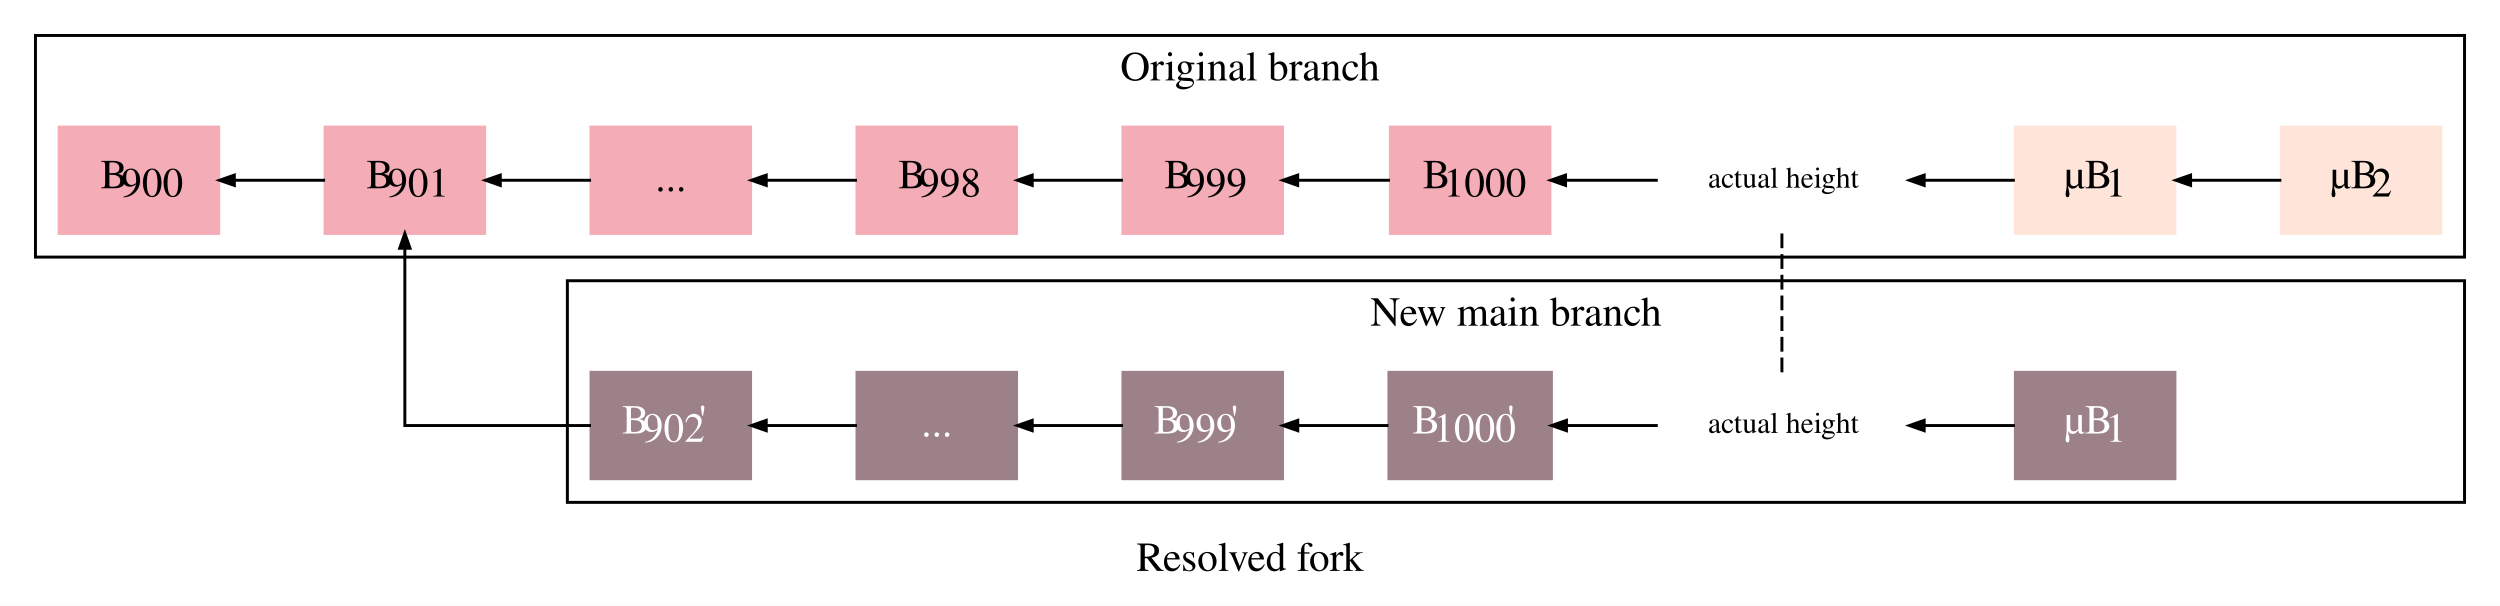
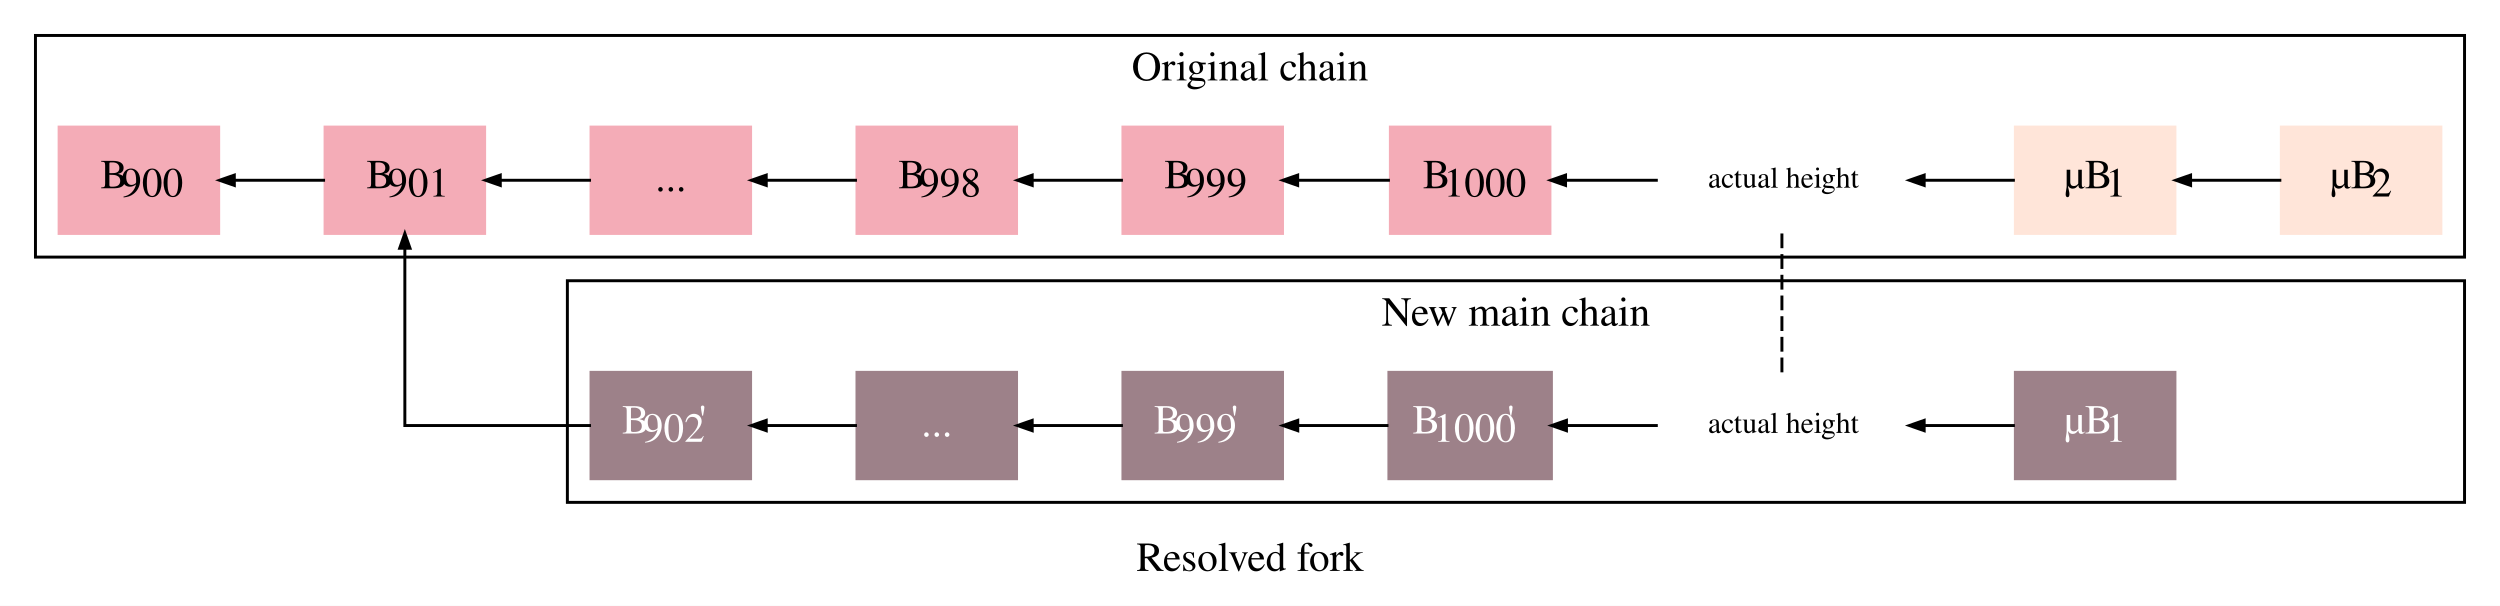
<svg xmlns="http://www.w3.org/2000/svg" width="846pt" height="205pt" viewBox="0.00 0.00 846.00 205.00">
  <g id="graph0" class="graph" transform="scale(1 1) rotate(0) translate(4 201)">
    <polygon fill="white" stroke="transparent" points="-4,4 -4,-201 842,-201 842,4 -4,4" />
    <text text-anchor="middle" x="419" y="-7.8" font-family="Times,serif" font-size="14.00">Resolved fork</text>
    <g id="clust1" class="cluster">
      <polygon fill="none" stroke="black" points="8,-114 8,-189 830,-189 830,-114 8,-114" />
-       <text text-anchor="middle" x="419" y="-173.8" font-family="Times,serif" font-size="14.00">Original branch</text>
+       <text text-anchor="middle" x="419" y="-173.8" font-family="Times,serif" font-size="14.00">Original chain</text>
    </g>
    <g id="clust2" class="cluster">
      <polygon fill="none" stroke="black" points="188,-31 188,-106 830,-106 830,-31 188,-31" />
-       <text text-anchor="middle" x="509" y="-90.8" font-family="Times,serif" font-size="14.00">New main branch</text>
+       <text text-anchor="middle" x="509" y="-90.8" font-family="Times,serif" font-size="14.00">New main chain</text>
    </g>
    <g id="node1" class="node">
      <polygon fill="#ffe5d9" stroke="#ffe5d9" points="822,-158 768,-158 768,-122 822,-122 822,-158" />
      <text text-anchor="start" x="784.5" y="-137.3" font-family="Times,serif" font-size="14.00">µB</text>
      <text text-anchor="start" x="798.5" y="-137.3" font-family="Times,serif" baseline-shift="sub" font-size="14.00">2</text>
    </g>
    <g id="node2" class="node">
      <polygon fill="#ffe5d9" stroke="#ffe5d9" points="732,-158 678,-158 678,-122 732,-122 732,-158" />
      <text text-anchor="start" x="694.5" y="-137.3" font-family="Times,serif" font-size="14.00">µB</text>
      <text text-anchor="start" x="708.5" y="-137.3" font-family="Times,serif" baseline-shift="sub" font-size="14.00">1</text>
    </g>
    <g id="edge1" class="edge">
      <path fill="none" stroke="black" d="M768,-140C768,-140 737.29,-140 737.29,-140" />
      <polygon fill="black" stroke="black" points="737.3,-138.25 732.29,-140 737.29,-141.75 737.3,-138.25" />
    </g>
    <g id="node3" class="node">
      <text text-anchor="middle" x="599.5" y="-137.5" font-family="Times,serif" font-size="10.00">actual height</text>
    </g>
    <g id="edge2" class="edge">
      <path fill="none" stroke="black" d="M677.83,-140C677.83,-140 647.14,-140 647.14,-140" />
      <polygon fill="black" stroke="black" points="647.14,-138.25 642.14,-140 647.14,-141.75 647.14,-138.25" />
    </g>
    <g id="node4" class="node">
      <polygon fill="#f4acb7" stroke="#f4acb7" points="520.5,-158 466.5,-158 466.5,-122 520.5,-122 520.5,-158" />
      <text text-anchor="start" x="477.5" y="-137.3" font-family="Times,serif" font-size="14.00">B</text>
      <text text-anchor="start" x="484.5" y="-137.3" font-family="Times,serif" baseline-shift="sub" font-size="14.00">1000</text>
    </g>
    <g id="edge3" class="edge">
      <path fill="none" stroke="black" d="M557,-140C557,-140 525.78,-140 525.78,-140" />
      <polygon fill="black" stroke="black" points="525.78,-138.25 520.78,-140 525.78,-141.75 525.78,-138.25" />
    </g>
    <g id="node12" class="node">
      <text text-anchor="middle" x="599.5" y="-54.5" font-family="Times,serif" font-size="10.00">actual height</text>
    </g>
    <g id="edge15" class="edge">
      <path fill="none" stroke="black" stroke-dasharray="5,2" d="M599,-122C599,-122 599,-75 599,-75" />
    </g>
    <g id="node5" class="node">
      <polygon fill="#f4acb7" stroke="#f4acb7" points="430,-158 376,-158 376,-122 430,-122 430,-158" />
      <text text-anchor="start" x="390" y="-137.3" font-family="Times,serif" font-size="14.00">B</text>
      <text text-anchor="start" x="397" y="-137.3" font-family="Times,serif" baseline-shift="sub" font-size="14.00">999</text>
    </g>
    <g id="edge4" class="edge">
      <path fill="none" stroke="black" d="M466.35,-140C466.35,-140 435.13,-140 435.13,-140" />
      <polygon fill="black" stroke="black" points="435.13,-138.25 430.13,-140 435.13,-141.75 435.13,-138.25" />
    </g>
    <g id="node6" class="node">
      <polygon fill="#f4acb7" stroke="#f4acb7" points="340,-158 286,-158 286,-122 340,-122 340,-158" />
      <text text-anchor="start" x="300" y="-137.3" font-family="Times,serif" font-size="14.00">B</text>
      <text text-anchor="start" x="307" y="-137.3" font-family="Times,serif" baseline-shift="sub" font-size="14.00">998</text>
    </g>
    <g id="edge5" class="edge">
      <path fill="none" stroke="black" d="M376,-140C376,-140 345.29,-140 345.29,-140" />
      <polygon fill="black" stroke="black" points="345.3,-138.25 340.29,-140 345.29,-141.75 345.3,-138.25" />
    </g>
    <g id="node7" class="node">
      <polygon fill="#f4acb7" stroke="#f4acb7" points="250,-158 196,-158 196,-122 250,-122 250,-158" />
      <text text-anchor="middle" x="223" y="-136.3" font-family="Times,serif" font-size="14.00">...</text>
    </g>
    <g id="edge6" class="edge">
      <path fill="none" stroke="black" d="M286,-140C286,-140 255.29,-140 255.29,-140" />
      <polygon fill="black" stroke="black" points="255.3,-138.25 250.29,-140 255.29,-141.75 255.3,-138.25" />
    </g>
    <g id="node8" class="node">
      <polygon fill="#f4acb7" stroke="#f4acb7" points="160,-158 106,-158 106,-122 160,-122 160,-158" />
      <text text-anchor="start" x="120" y="-137.3" font-family="Times,serif" font-size="14.00">B</text>
      <text text-anchor="start" x="127" y="-137.3" font-family="Times,serif" baseline-shift="sub" font-size="14.00">901</text>
    </g>
    <g id="edge7" class="edge">
      <path fill="none" stroke="black" d="M196,-140C196,-140 165.29,-140 165.29,-140" />
      <polygon fill="black" stroke="black" points="165.3,-138.25 160.29,-140 165.29,-141.75 165.3,-138.25" />
    </g>
    <g id="node9" class="node">
      <polygon fill="#f4acb7" stroke="#f4acb7" points="70,-158 16,-158 16,-122 70,-122 70,-158" />
      <text text-anchor="start" x="30" y="-137.3" font-family="Times,serif" font-size="14.00">B</text>
      <text text-anchor="start" x="37" y="-137.3" font-family="Times,serif" baseline-shift="sub" font-size="14.00">900</text>
    </g>
    <g id="edge8" class="edge">
      <path fill="none" stroke="black" d="M106,-140C106,-140 75.29,-140 75.29,-140" />
      <polygon fill="black" stroke="black" points="75.3,-138.25 70.29,-140 75.29,-141.75 75.3,-138.25" />
    </g>
    <g id="node10" class="node">
</g>
    <g id="node11" class="node">
      <polygon fill="#9d8189" stroke="#9d8189" points="732,-75 678,-75 678,-39 732,-39 732,-75" />
      <text text-anchor="start" x="694.5" y="-54.3" font-family="Times,serif" font-size="14.00" fill="#ffffff">µB</text>
      <text text-anchor="start" x="708.5" y="-54.3" font-family="Times,serif" baseline-shift="sub" font-size="14.00" fill="#ffffff">1</text>
    </g>
    <g id="edge9" class="edge">
      <path fill="none" stroke="black" d="M677.83,-57C677.83,-57 647.14,-57 647.14,-57" />
      <polygon fill="black" stroke="black" points="647.14,-55.25 642.14,-57 647.14,-58.75 647.14,-55.25" />
    </g>
    <g id="node13" class="node">
      <polygon fill="#9d8189" stroke="#9d8189" points="521,-75 466,-75 466,-39 521,-39 521,-75" />
      <text text-anchor="start" x="474" y="-54.3" font-family="Times,serif" font-size="14.00" fill="#ffffff">B</text>
      <text text-anchor="start" x="481" y="-54.3" font-family="Times,serif" baseline-shift="sub" font-size="14.00" fill="#ffffff">1000</text>
      <text text-anchor="start" x="506" y="-54.3" font-family="Times,serif" font-size="14.00" fill="#ffffff">'</text>
    </g>
    <g id="edge10" class="edge">
      <path fill="none" stroke="black" d="M557,-57C557,-57 526.09,-57 526.09,-57" />
      <polygon fill="black" stroke="black" points="526.09,-55.25 521.09,-57 526.09,-58.75 526.09,-55.25" />
    </g>
    <g id="node14" class="node">
      <polygon fill="#9d8189" stroke="#9d8189" points="430,-75 376,-75 376,-39 430,-39 430,-75" />
      <text text-anchor="start" x="386.5" y="-54.3" font-family="Times,serif" font-size="14.00" fill="#ffffff">B</text>
      <text text-anchor="start" x="393.5" y="-54.3" font-family="Times,serif" baseline-shift="sub" font-size="14.00" fill="#ffffff">999</text>
      <text text-anchor="start" x="412.5" y="-54.3" font-family="Times,serif" font-size="14.00" fill="#ffffff">'</text>
    </g>
    <g id="edge11" class="edge">
      <path fill="none" stroke="black" d="M465.86,-57C465.86,-57 435.16,-57 435.16,-57" />
      <polygon fill="black" stroke="black" points="435.16,-55.25 430.16,-57 435.16,-58.75 435.16,-55.25" />
    </g>
    <g id="node15" class="node">
      <polygon fill="#9d8189" stroke="#9d8189" points="340,-75 286,-75 286,-39 340,-39 340,-75" />
      <text text-anchor="middle" x="313" y="-53.3" font-family="Times,serif" font-size="14.00" fill="#ffffff">...</text>
    </g>
    <g id="edge12" class="edge">
      <path fill="none" stroke="black" d="M376,-57C376,-57 345.29,-57 345.29,-57" />
      <polygon fill="black" stroke="black" points="345.3,-55.25 340.29,-57 345.29,-58.75 345.3,-55.25" />
    </g>
    <g id="node16" class="node">
      <polygon fill="#9d8189" stroke="#9d8189" points="250,-75 196,-75 196,-39 250,-39 250,-75" />
      <text text-anchor="start" x="206.5" y="-54.3" font-family="Times,serif" font-size="14.00" fill="#ffffff">B</text>
      <text text-anchor="start" x="213.5" y="-54.3" font-family="Times,serif" baseline-shift="sub" font-size="14.00" fill="#ffffff">902</text>
      <text text-anchor="start" x="232.5" y="-54.3" font-family="Times,serif" font-size="14.00" fill="#ffffff">'</text>
    </g>
    <g id="edge13" class="edge">
      <path fill="none" stroke="black" d="M286,-57C286,-57 255.29,-57 255.29,-57" />
      <polygon fill="black" stroke="black" points="255.3,-55.25 250.29,-57 255.29,-58.75 255.3,-55.25" />
    </g>
    <g id="edge14" class="edge">
      <path fill="none" stroke="black" d="M196,-57C196,-57 133,-57 133,-57 133,-57 133,-117 133,-117" />
      <polygon fill="black" stroke="black" points="131.25,-117 133,-122 134.75,-117 131.25,-117" />
    </g>
  </g>
</svg>
